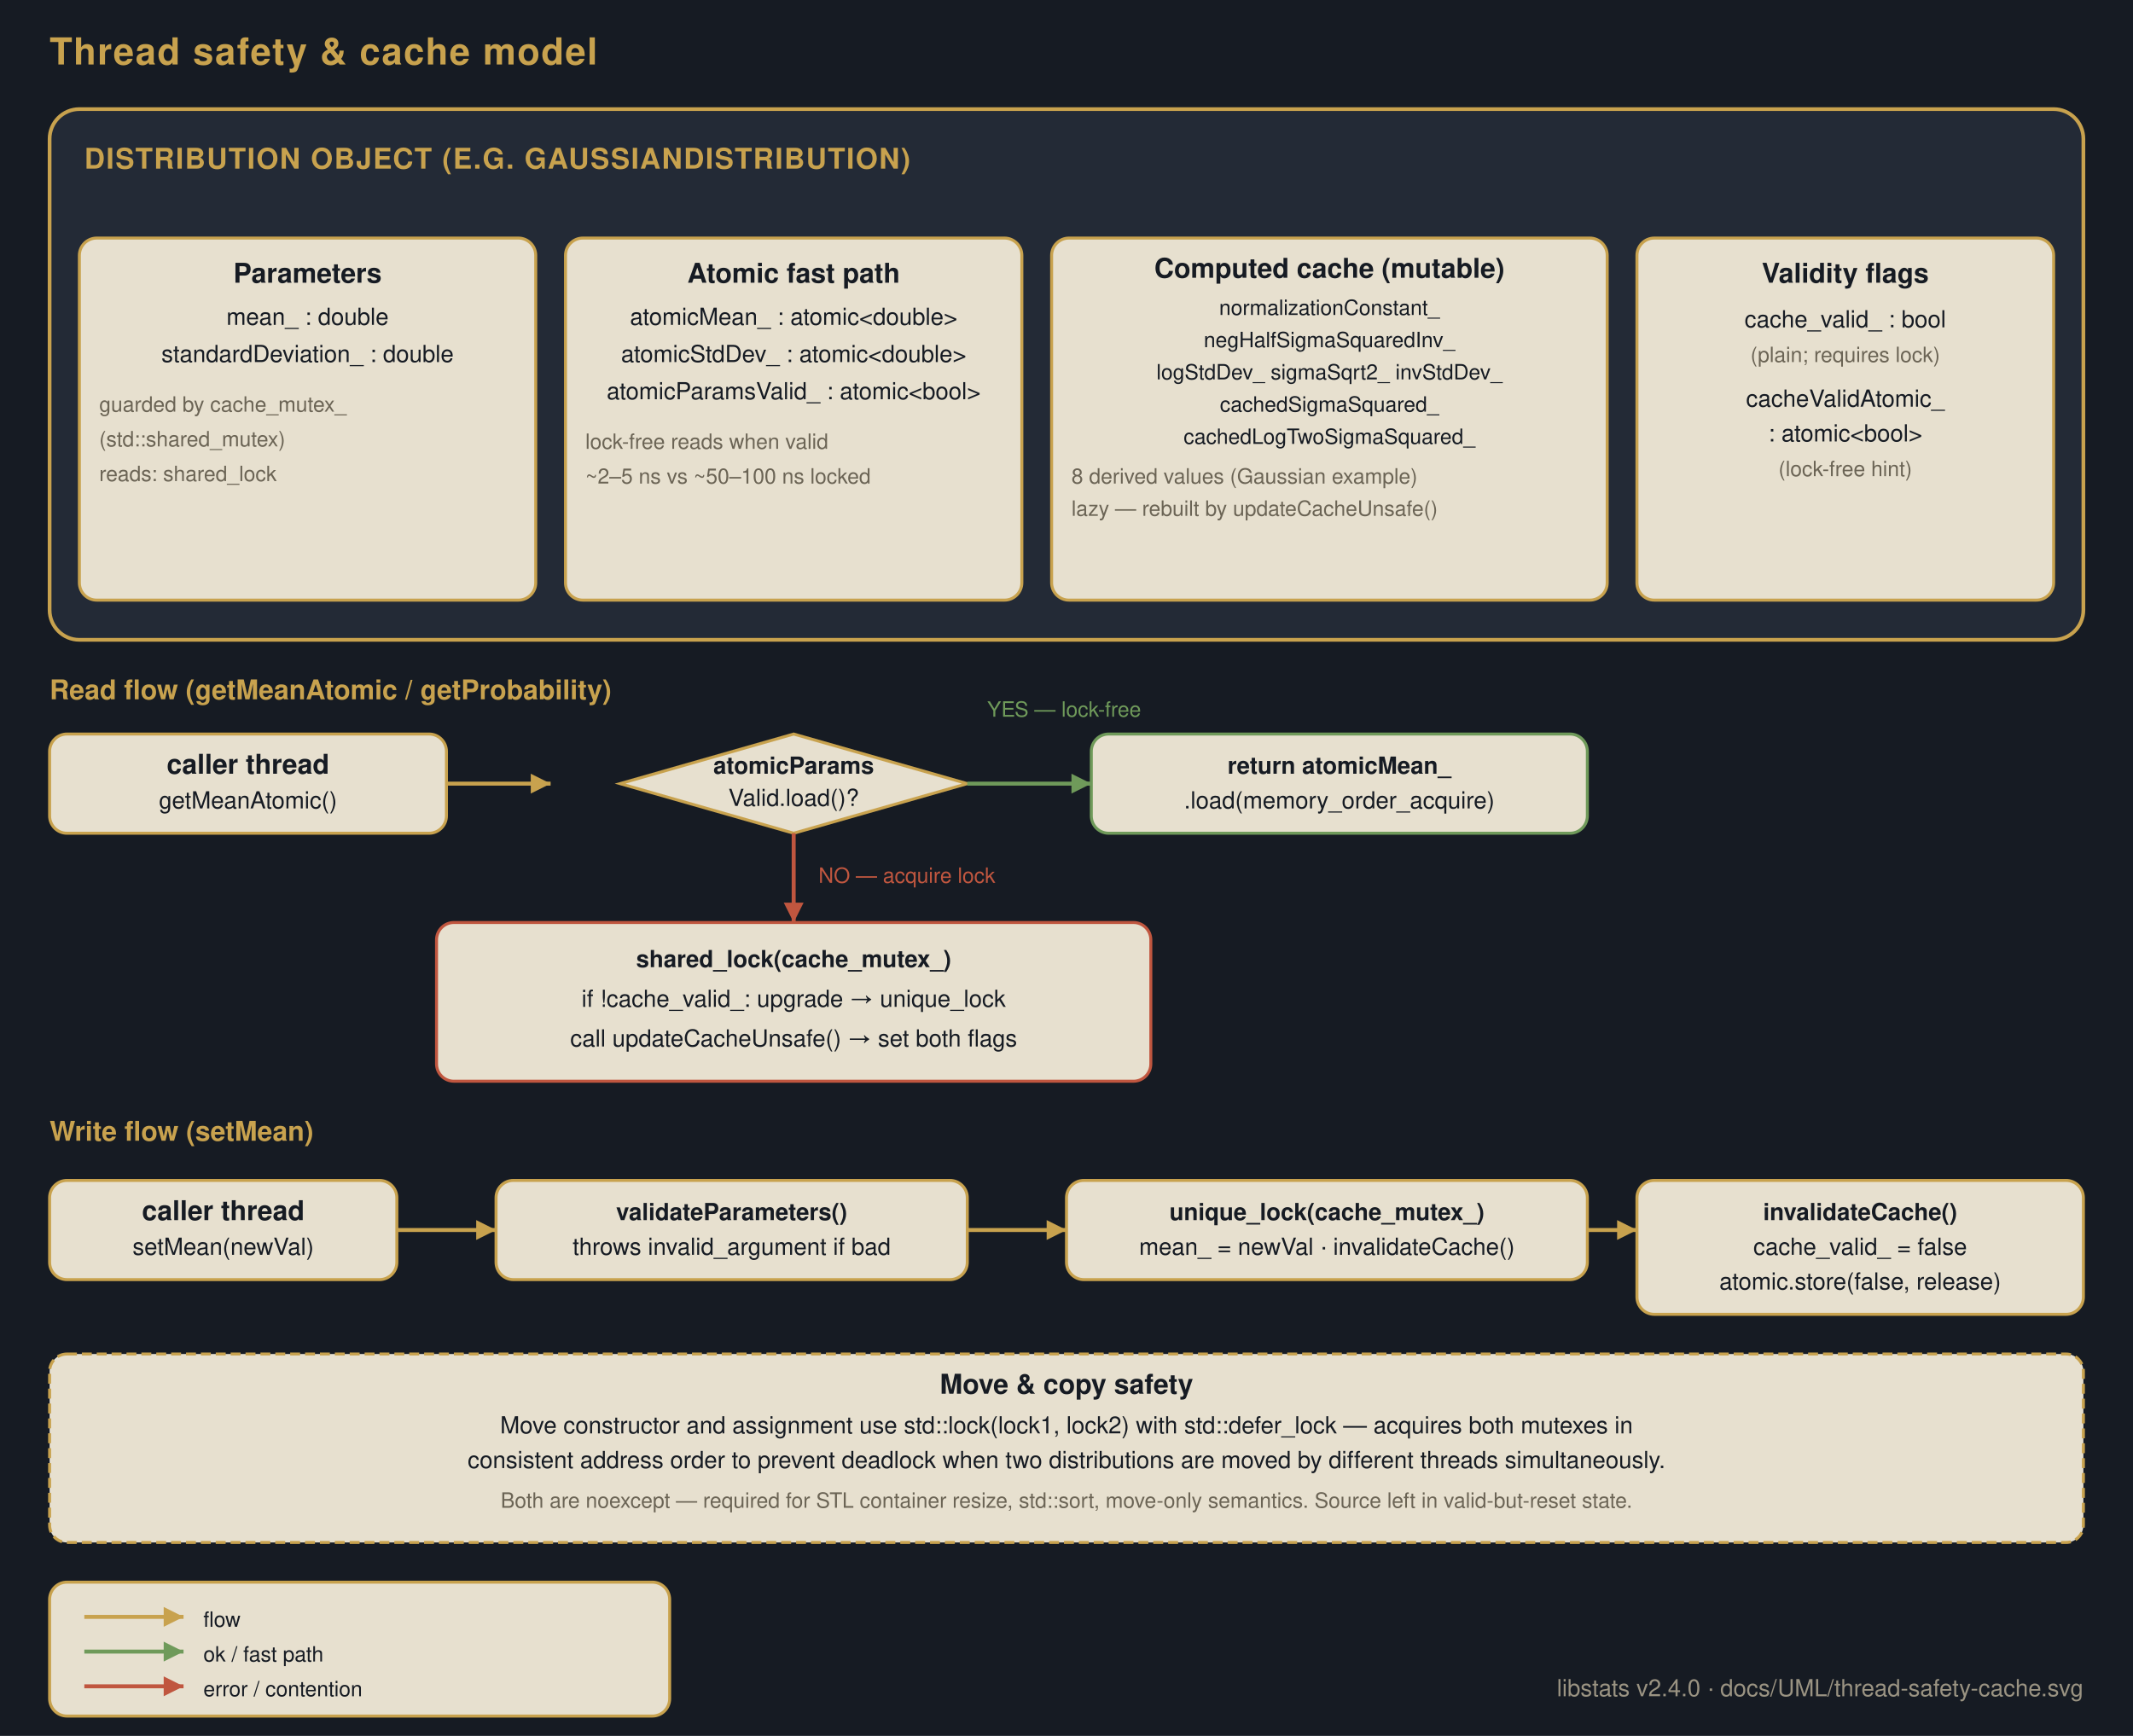
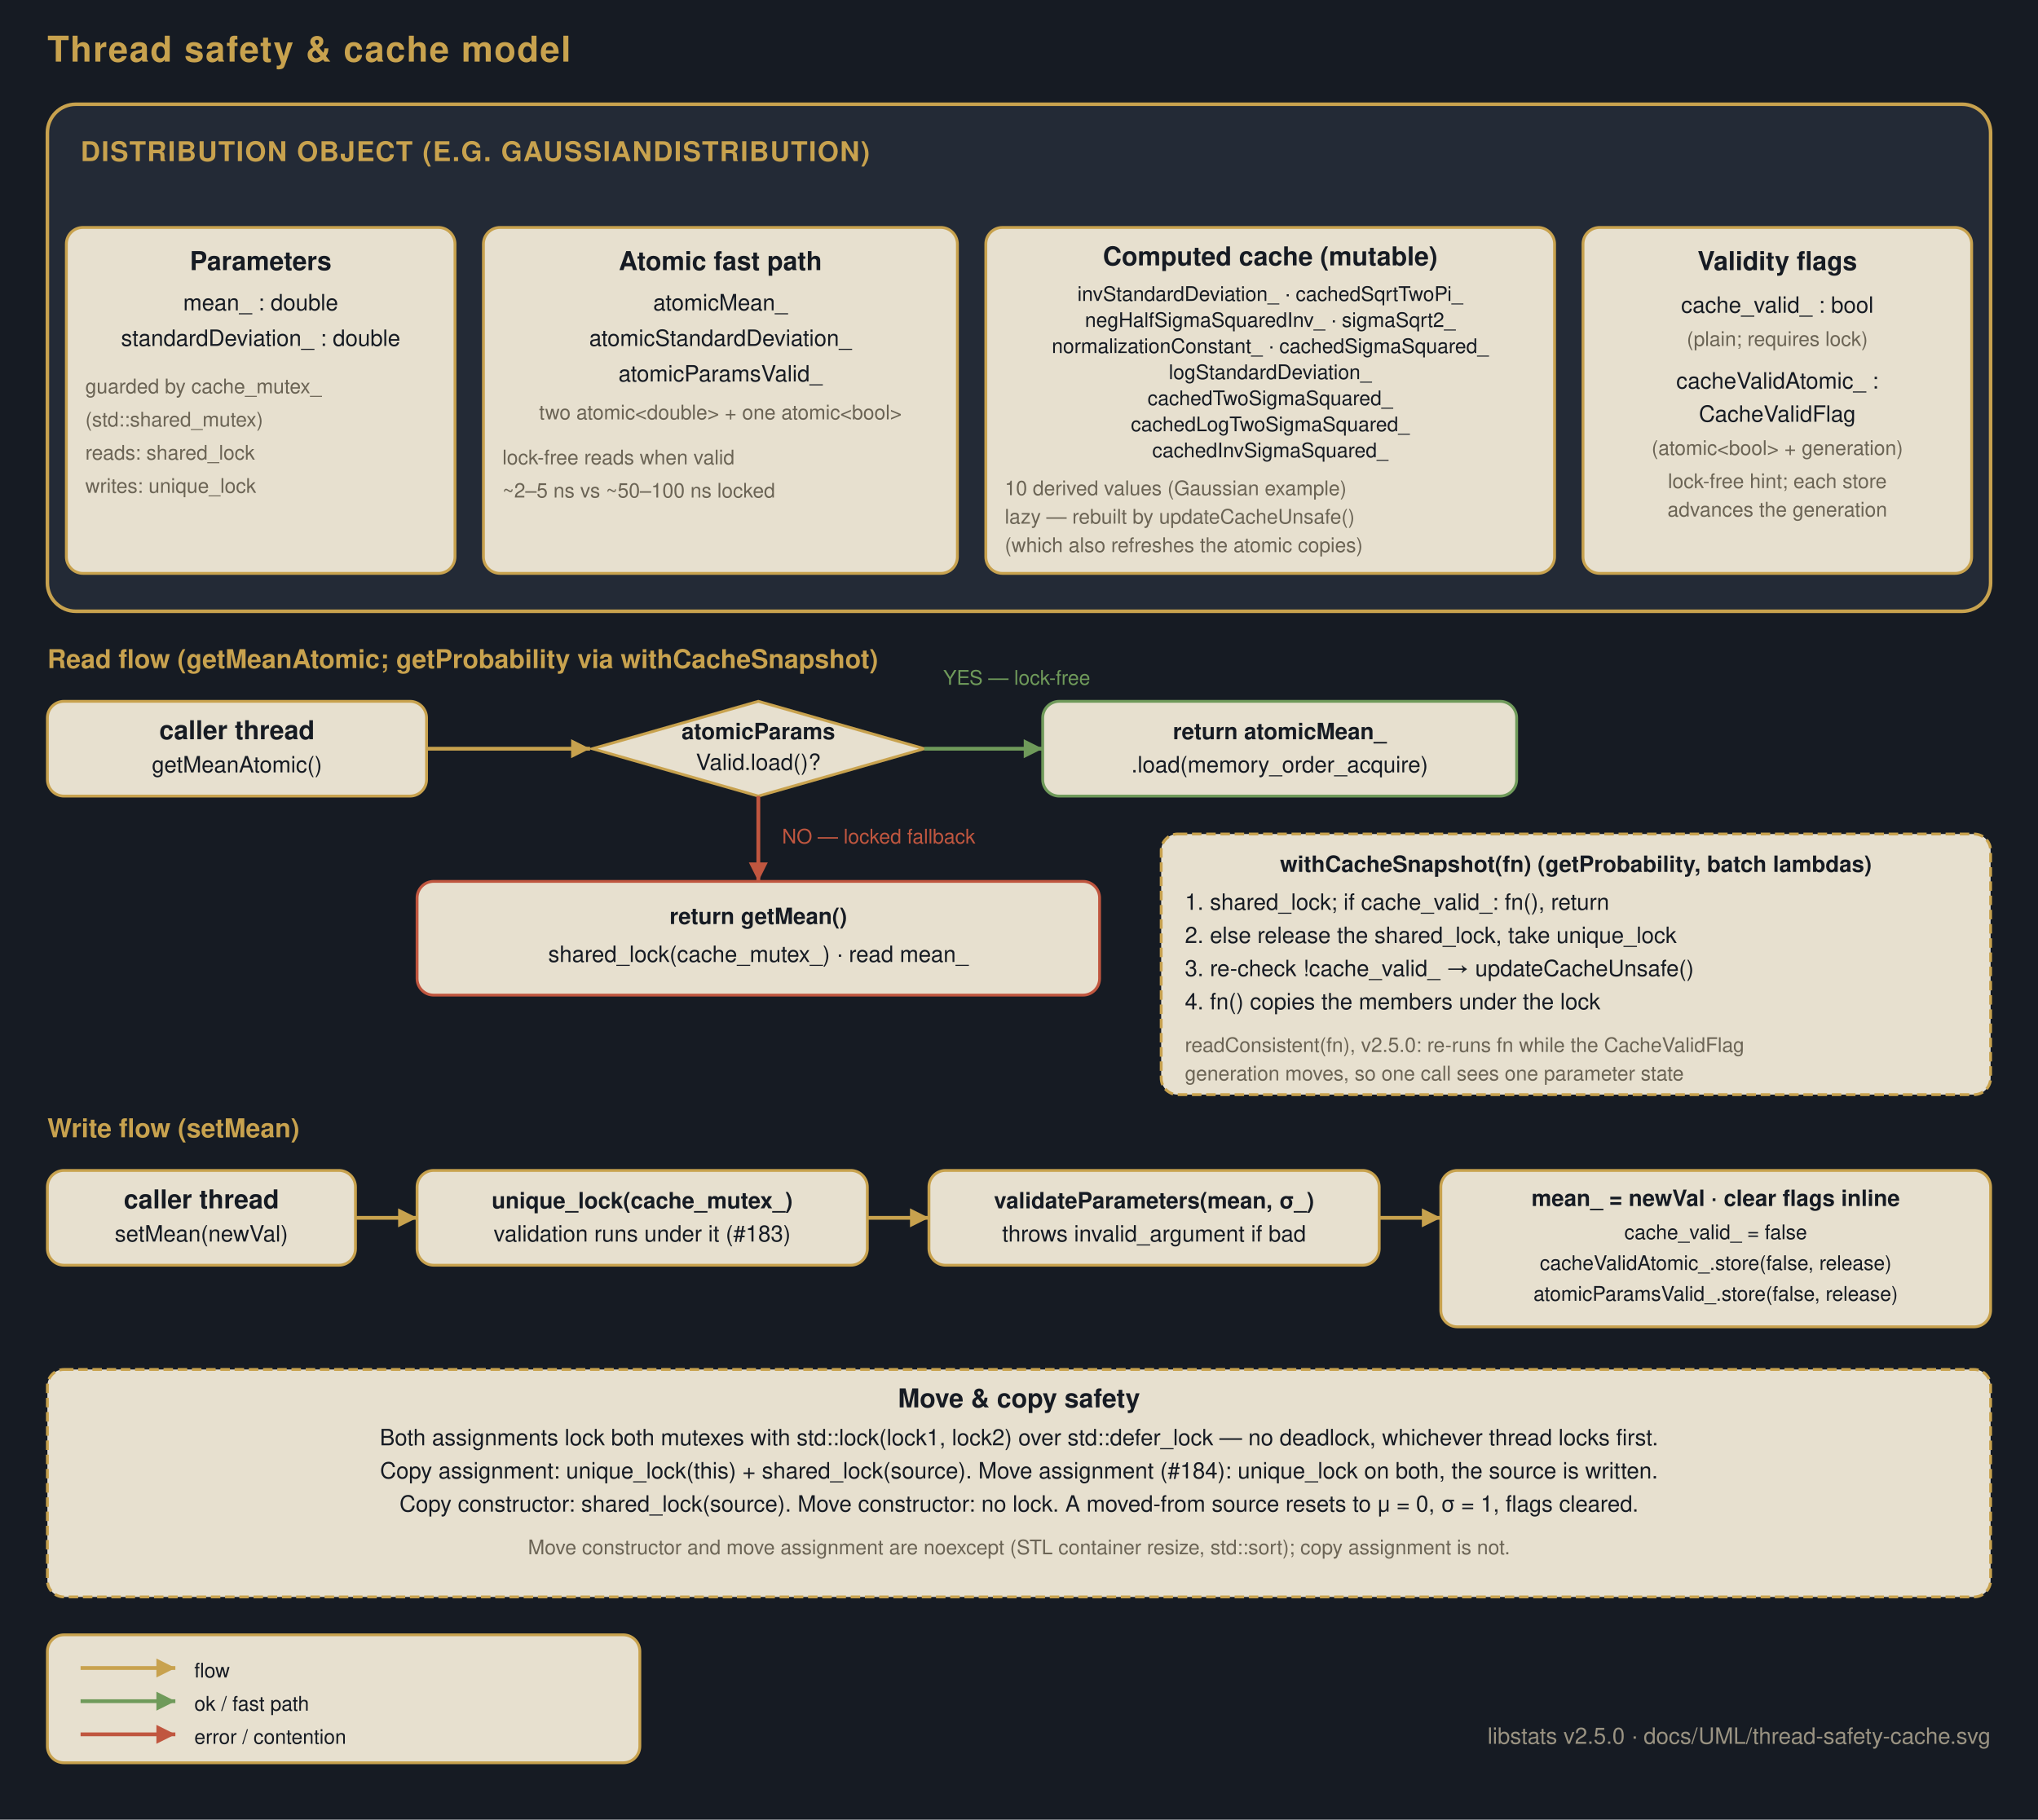
- <svg xmlns="http://www.w3.org/2000/svg" viewBox="0 0 860 700">
+ <svg xmlns="http://www.w3.org/2000/svg" viewBox="0 0 860 768">
  <g font-family="system-ui,-apple-system,Helvetica,Arial,sans-serif">
    <defs>
      <marker id="flow" markerUnits="userSpaceOnUse" markerWidth="8" markerHeight="8" refX="8" refY="4" orient="auto">
        <polygon points="0 0,8 4,0 8" fill="#c8a24e" />
      </marker>
      <marker id="flow-ok" markerUnits="userSpaceOnUse" markerWidth="8" markerHeight="8" refX="8" refY="4" orient="auto">
        <polygon points="0 0,8 4,0 8" fill="#6f9a5a" />
      </marker>
      <marker id="flow-err" markerUnits="userSpaceOnUse" markerWidth="8" markerHeight="8" refX="8" refY="4" orient="auto">
        <polygon points="0 0,8 4,0 8" fill="#c0563f" />
      </marker>
    </defs>
-     <rect x="0" y="0" width="860" height="700" rx="0" fill="#161b23" />
+     <rect x="0" y="0" width="860" height="768" rx="0" fill="#161b23" />
    <text x="20" y="26" font-size="15" font-weight="bold" letter-spacing="0.5" fill="#c8a24e">Thread safety &amp; cache model</text>
    <rect x="20" y="44" width="820" height="214" rx="12" fill="#232a36" stroke="#c8a24e" stroke-width="1.5" />
    <text x="34" y="68" font-size="11.5" font-weight="bold" letter-spacing="0.5" fill="#c8a24e">DISTRIBUTION OBJECT (E.G. GAUSSIANDISTRIBUTION)</text>
-     <rect x="32" y="96" width="184" height="146" rx="7" fill="#e7e0cf" stroke="#c8a24e" stroke-width="1.2" />
-     <text x="124" y="114" text-anchor="middle" font-size="11" font-weight="bold" fill="#161b23">Parameters</text>
-     <text x="124" y="131" text-anchor="middle" font-size="9.5" fill="#161b23">mean_ : double</text>
-     <text x="124" y="146" text-anchor="middle" font-size="9.5" fill="#161b23">standardDeviation_ : double</text>
-     <text x="40" y="166" font-size="8.5" fill="#6b6455">guarded by cache_mutex_</text>
-     <text x="40" y="180" font-size="8.5" fill="#6b6455">(std::shared_mutex)</text>
-     <text x="40" y="194" font-size="8.5" fill="#6b6455">reads: shared_lock</text>
-     <rect x="228" y="96" width="184" height="146" rx="7" fill="#e7e0cf" stroke="#c8a24e" stroke-width="1.2" />
-     <text x="320" y="114" text-anchor="middle" font-size="11" font-weight="bold" fill="#161b23">Atomic fast path</text>
-     <text x="320" y="131" text-anchor="middle" font-size="9.5" fill="#161b23">atomicMean_ : atomic&lt;double&gt;</text>
-     <text x="320" y="146" text-anchor="middle" font-size="9.5" fill="#161b23">atomicStdDev_ : atomic&lt;double&gt;</text>
-     <text x="320" y="161" text-anchor="middle" font-size="9.5" fill="#161b23">atomicParamsValid_ : atomic&lt;bool&gt;</text>
-     <text x="236" y="181" font-size="8.5" fill="#6b6455">lock-free reads when valid</text>
-     <text x="236" y="195" font-size="8.5" fill="#6b6455">~2–5 ns vs ~50–100 ns locked</text>
-     <rect x="424" y="96" width="224" height="146" rx="7" fill="#e7e0cf" stroke="#c8a24e" stroke-width="1.2" />
+     <rect x="28" y="96" width="164" height="146" rx="7" fill="#e7e0cf" stroke="#c8a24e" stroke-width="1.2" />
+     <text x="110" y="114" text-anchor="middle" font-size="11" font-weight="bold" fill="#161b23">Parameters</text>
+     <text x="110" y="131" text-anchor="middle" font-size="9.5" fill="#161b23">mean_ : double</text>
+     <text x="110" y="146" text-anchor="middle" font-size="9.5" fill="#161b23">standardDeviation_ : double</text>
+     <text x="36" y="166" font-size="8.5" fill="#6b6455">guarded by cache_mutex_</text>
+     <text x="36" y="180" font-size="8.5" fill="#6b6455">(std::shared_mutex)</text>
+     <text x="36" y="194" font-size="8.5" fill="#6b6455">reads: shared_lock</text>
+     <text x="36" y="208" font-size="8.5" fill="#6b6455">writes: unique_lock</text>
+     <rect x="204" y="96" width="200" height="146" rx="7" fill="#e7e0cf" stroke="#c8a24e" stroke-width="1.2" />
+     <text x="304" y="114" text-anchor="middle" font-size="11" font-weight="bold" fill="#161b23">Atomic fast path</text>
+     <text x="304" y="131" text-anchor="middle" font-size="9.5" fill="#161b23">atomicMean_</text>
+     <text x="304" y="146" text-anchor="middle" font-size="9.5" fill="#161b23">atomicStandardDeviation_</text>
+     <text x="304" y="161" text-anchor="middle" font-size="9.5" fill="#161b23">atomicParamsValid_</text>
+     <text x="304" y="177" text-anchor="middle" font-size="8.5" fill="#6b6455">two atomic&lt;double&gt; + one atomic&lt;bool&gt;</text>
+     <text x="212" y="196" font-size="8.5" fill="#6b6455">lock-free reads when valid</text>
+     <text x="212" y="210" font-size="8.5" fill="#6b6455">~2–5 ns vs ~50–100 ns locked</text>
+     <rect x="416" y="96" width="240" height="146" rx="7" fill="#e7e0cf" stroke="#c8a24e" stroke-width="1.2" />
    <text x="536" y="112" text-anchor="middle" font-size="11" font-weight="bold" fill="#161b23">Computed cache (mutable)</text>
-     <text x="536" y="127" text-anchor="middle" font-size="8.5" fill="#161b23">normalizationConstant_</text>
-     <text x="536" y="140" text-anchor="middle" font-size="8.5" fill="#161b23">negHalfSigmaSquaredInv_</text>
-     <text x="536" y="153" text-anchor="middle" font-size="8.5" fill="#161b23">logStdDev_ sigmaSqrt2_ invStdDev_</text>
-     <text x="536" y="166" text-anchor="middle" font-size="8.5" fill="#161b23">cachedSigmaSquared_</text>
-     <text x="536" y="179" text-anchor="middle" font-size="8.5" fill="#161b23">cachedLogTwoSigmaSquared_</text>
-     <text x="432" y="195" font-size="8.5" fill="#6b6455">8 derived values (Gaussian example)</text>
-     <text x="432" y="208" font-size="8.5" fill="#6b6455">lazy — rebuilt by updateCacheUnsafe()</text>
-     <rect x="660" y="96" width="168" height="146" rx="7" fill="#e7e0cf" stroke="#c8a24e" stroke-width="1.2" />
-     <text x="744" y="114" text-anchor="middle" font-size="11" font-weight="bold" fill="#161b23">Validity flags</text>
-     <text x="744" y="132" text-anchor="middle" font-size="9.5" fill="#161b23">cache_valid_ : bool</text>
-     <text x="744" y="146" text-anchor="middle" font-size="8.5" fill="#6b6455">(plain; requires lock)</text>
-     <text x="744" y="164" text-anchor="middle" font-size="9.5" fill="#161b23">cacheValidAtomic_</text>
-     <text x="744" y="178" text-anchor="middle" font-size="9.5" fill="#161b23">  : atomic&lt;bool&gt;</text>
-     <text x="744" y="192" text-anchor="middle" font-size="8.5" fill="#6b6455">(lock-free hint)</text>
-     <text x="20" y="282" font-size="11" font-weight="bold" fill="#c8a24e">Read flow (getMeanAtomic / getProbability)</text>
+     <text x="536" y="127" text-anchor="middle" font-size="8.5" fill="#161b23">invStandardDeviation_ · cachedSqrtTwoPi_</text>
+     <text x="536" y="138" text-anchor="middle" font-size="8.5" fill="#161b23">negHalfSigmaSquaredInv_ · sigmaSqrt2_</text>
+     <text x="536" y="149" text-anchor="middle" font-size="8.5" fill="#161b23">normalizationConstant_ · cachedSigmaSquared_</text>
+     <text x="536" y="160" text-anchor="middle" font-size="8.5" fill="#161b23">logStandardDeviation_</text>
+     <text x="536" y="171" text-anchor="middle" font-size="8.5" fill="#161b23">cachedTwoSigmaSquared_</text>
+     <text x="536" y="182" text-anchor="middle" font-size="8.5" fill="#161b23">cachedLogTwoSigmaSquared_</text>
+     <text x="536" y="193" text-anchor="middle" font-size="8.5" fill="#161b23">cachedInvSigmaSquared_</text>
+     <text x="424" y="209" font-size="8.5" fill="#6b6455">10 derived values (Gaussian example)</text>
+     <text x="424" y="221" font-size="8.5" fill="#6b6455">lazy — rebuilt by updateCacheUnsafe()</text>
+     <text x="424" y="233" font-size="8.5" fill="#6b6455">(which also refreshes the atomic copies)</text>
+     <rect x="668" y="96" width="164" height="146" rx="7" fill="#e7e0cf" stroke="#c8a24e" stroke-width="1.2" />
+     <text x="750" y="114" text-anchor="middle" font-size="11" font-weight="bold" fill="#161b23">Validity flags</text>
+     <text x="750" y="132" text-anchor="middle" font-size="9.5" fill="#161b23">cache_valid_ : bool</text>
+     <text x="750" y="146" text-anchor="middle" font-size="8.5" fill="#6b6455">(plain; requires lock)</text>
+     <text x="750" y="164" text-anchor="middle" font-size="9.5" fill="#161b23">cacheValidAtomic_ :</text>
+     <text x="750" y="178" text-anchor="middle" font-size="9.5" fill="#161b23">CacheValidFlag</text>
+     <text x="750" y="192" text-anchor="middle" font-size="8.5" fill="#6b6455">(atomic&lt;bool&gt; + generation)</text>
+     <text x="750" y="206" text-anchor="middle" font-size="8.5" fill="#6b6455">lock-free hint; each store</text>
+     <text x="750" y="218" text-anchor="middle" font-size="8.5" fill="#6b6455">advances the generation</text>
+     <text x="20" y="282" font-size="11" font-weight="bold" fill="#c8a24e">Read flow (getMeanAtomic; getProbability via withCacheSnapshot)</text>
    <rect x="20" y="296" width="160" height="40" rx="7" fill="#e7e0cf" stroke="#c8a24e" stroke-width="1.2" />
    <text x="100" y="312" text-anchor="middle" font-size="11" font-weight="bold" fill="#161b23">caller thread</text>
    <text x="100" y="326" text-anchor="middle" font-size="9.5" fill="#161b23">getMeanAtomic()</text>
-     <line x1="180" y1="316" x2="222" y2="316" stroke="#c8a24e" stroke-width="1.6" marker-end="url(#flow)" />
+     <line x1="180" y1="316" x2="249" y2="316" stroke="#c8a24e" stroke-width="1.6" marker-end="url(#flow)" />
    <polygon points="250,316 320,296 390,316 320,336" fill="#e7e0cf" stroke="#c8a24e" stroke-width="1.2" />
    <text x="320" y="312" text-anchor="middle" font-size="9.5" font-weight="bold" fill="#161b23">atomicParams</text>
    <text x="320" y="325" text-anchor="middle" font-size="9.5" fill="#161b23">Valid.load()?</text>
    <text x="398" y="289" font-size="8.5" fill="#6f9a5a">YES — lock-free</text>
    <line x1="390" y1="316" x2="440" y2="316" stroke="#6f9a5a" stroke-width="1.6" marker-end="url(#flow-ok)" />
    <rect x="440" y="296" width="200" height="40" rx="7" fill="#e7e0cf" stroke="#6f9a5a" stroke-width="1.2" />
    <text x="540" y="312" text-anchor="middle" font-size="9.5" font-weight="bold" fill="#161b23">return atomicMean_</text>
    <text x="540" y="326" text-anchor="middle" font-size="9.5" fill="#161b23">.load(memory_order_acquire)</text>
-     <text x="330" y="356" font-size="8.5" fill="#c0563f">NO — acquire lock</text>
+     <text x="330" y="356" font-size="8.5" fill="#c0563f">NO — locked fallback</text>
    <line x1="320" y1="336" x2="320" y2="372" stroke="#c0563f" stroke-width="1.6" marker-end="url(#flow-err)" />
-     <rect x="176" y="372" width="288" height="64" rx="7" fill="#e7e0cf" stroke="#c0563f" stroke-width="1.2" />
-     <text x="320" y="390" text-anchor="middle" font-size="9.5" font-weight="bold" fill="#161b23">shared_lock(cache_mutex_)</text>
-     <text x="320" y="406" text-anchor="middle" font-size="9.5" fill="#161b23">if !cache_valid_: upgrade → unique_lock</text>
-     <text x="320" y="422" text-anchor="middle" font-size="9.5" fill="#161b23">call updateCacheUnsafe() → set both flags</text>
-     <text x="20" y="460" font-size="11" font-weight="bold" fill="#c8a24e">Write flow (setMean)</text>
-     <rect x="20" y="476" width="140" height="40" rx="7" fill="#e7e0cf" stroke="#c8a24e" stroke-width="1.2" />
-     <text x="90" y="492" text-anchor="middle" font-size="11" font-weight="bold" fill="#161b23">caller thread</text>
-     <text x="90" y="506" text-anchor="middle" font-size="9.5" fill="#161b23">setMean(newVal)</text>
-     <line x1="160" y1="496" x2="200" y2="496" stroke="#c8a24e" stroke-width="1.6" marker-end="url(#flow)" />
-     <rect x="200" y="476" width="190" height="40" rx="7" fill="#e7e0cf" stroke="#c8a24e" stroke-width="1.2" />
-     <text x="295" y="492" text-anchor="middle" font-size="9.5" font-weight="bold" fill="#161b23">validateParameters()</text>
-     <text x="295" y="506" text-anchor="middle" font-size="9.5" fill="#161b23">throws invalid_argument if bad</text>
-     <line x1="390" y1="496" x2="430" y2="496" stroke="#c8a24e" stroke-width="1.6" marker-end="url(#flow)" />
-     <rect x="430" y="476" width="210" height="40" rx="7" fill="#e7e0cf" stroke="#c8a24e" stroke-width="1.2" />
-     <text x="535" y="492" text-anchor="middle" font-size="9.5" font-weight="bold" fill="#161b23">unique_lock(cache_mutex_)</text>
-     <text x="535" y="506" text-anchor="middle" font-size="9.5" fill="#161b23">mean_ = newVal · invalidateCache()</text>
-     <line x1="640" y1="496" x2="660" y2="496" stroke="#c8a24e" stroke-width="1.6" marker-end="url(#flow)" />
-     <rect x="660" y="476" width="180" height="54" rx="7" fill="#e7e0cf" stroke="#c8a24e" stroke-width="1.2" />
-     <text x="750" y="492" text-anchor="middle" font-size="9.5" font-weight="bold" fill="#161b23">invalidateCache()</text>
-     <text x="750" y="506" text-anchor="middle" font-size="9.5" fill="#161b23">cache_valid_ = false</text>
-     <text x="750" y="520" text-anchor="middle" font-size="9.5" fill="#161b23">atomic.store(false, release)</text>
-     <rect x="20" y="546" width="820" height="76" rx="7" fill="#e7e0cf" stroke="#c8a24e" stroke-width="1.2" stroke-dasharray="4 2" />
-     <text x="430" y="562" text-anchor="middle" font-size="11" font-weight="bold" fill="#161b23">Move &amp; copy safety</text>
-     <text x="430" y="578" text-anchor="middle" font-size="9.5" fill="#161b23">Move constructor and assignment use std::lock(lock1, lock2) with std::defer_lock — acquires both mutexes in</text>
-     <text x="430" y="592" text-anchor="middle" font-size="9.5" fill="#161b23">consistent address order to prevent deadlock when two distributions are moved by different threads simultaneously.</text>
-     <text x="430" y="608" text-anchor="middle" font-size="8.5" fill="#6b6455">Both are noexcept — required for STL container resize, std::sort, move-only semantics. Source left in valid-but-reset state.</text>
-     <rect x="20" y="638" width="250" height="54" rx="7" fill="#e7e0cf" stroke="#c8a24e" stroke-width="1.2" />
-     <line x1="34" y1="652" x2="74" y2="652" stroke="#c8a24e" stroke-width="1.6" marker-end="url(#flow)" />
-     <text x="82" y="656" font-size="8.5" fill="#161b23">flow</text>
-     <line x1="34" y1="666" x2="74" y2="666" stroke="#6f9a5a" stroke-width="1.6" marker-end="url(#flow-ok)" />
-     <text x="82" y="670" font-size="8.5" fill="#161b23">ok / fast path</text>
-     <line x1="34" y1="680" x2="74" y2="680" stroke="#c0563f" stroke-width="1.6" marker-end="url(#flow-err)" />
-     <text x="82" y="684" font-size="8.5" fill="#161b23">error / contention</text>
-     <text x="840" y="684" text-anchor="end" font-size="9.5" fill="#9a9382">libstats v2.4.0  ·  docs/UML/thread-safety-cache.svg</text>
+     <rect x="176" y="372" width="288" height="48" rx="7" fill="#e7e0cf" stroke="#c0563f" stroke-width="1.2" />
+     <text x="320" y="390" text-anchor="middle" font-size="9.5" font-weight="bold" fill="#161b23">return getMean()</text>
+     <text x="320" y="406" text-anchor="middle" font-size="9.5" fill="#161b23">shared_lock(cache_mutex_) · read mean_</text>
+     <rect x="490" y="352" width="350" height="110" rx="7" fill="#e7e0cf" stroke="#c8a24e" stroke-width="1.2" stroke-dasharray="4 2" />
+     <text x="665" y="368" text-anchor="middle" font-size="9.5" font-weight="bold" fill="#161b23">withCacheSnapshot(fn)  (getProbability, batch lambdas)</text>
+     <text x="500" y="384" font-size="9.5" fill="#161b23">1. shared_lock; if cache_valid_: fn(), return</text>
+     <text x="500" y="398" font-size="9.5" fill="#161b23">2. else release the shared_lock, take unique_lock</text>
+     <text x="500" y="412" font-size="9.5" fill="#161b23">3. re-check !cache_valid_ → updateCacheUnsafe()</text>
+     <text x="500" y="426" font-size="9.5" fill="#161b23">4. fn() copies the members under the lock</text>
+     <text x="500" y="444" font-size="8.5" fill="#6b6455">readConsistent(fn), v2.5.0: re-runs fn while the CacheValidFlag</text>
+     <text x="500" y="456" font-size="8.5" fill="#6b6455">generation moves, so one call sees one parameter state</text>
+     <text x="20" y="480" font-size="11" font-weight="bold" fill="#c8a24e">Write flow (setMean)</text>
+     <rect x="20" y="494" width="130" height="40" rx="7" fill="#e7e0cf" stroke="#c8a24e" stroke-width="1.2" />
+     <text x="85" y="510" text-anchor="middle" font-size="11" font-weight="bold" fill="#161b23">caller thread</text>
+     <text x="85" y="524" text-anchor="middle" font-size="9.5" fill="#161b23">setMean(newVal)</text>
+     <line x1="150" y1="514" x2="176" y2="514" stroke="#c8a24e" stroke-width="1.6" marker-end="url(#flow)" />
+     <rect x="176" y="494" width="190" height="40" rx="7" fill="#e7e0cf" stroke="#c8a24e" stroke-width="1.2" />
+     <text x="271" y="510" text-anchor="middle" font-size="9.5" font-weight="bold" fill="#161b23">unique_lock(cache_mutex_)</text>
+     <text x="271" y="524" text-anchor="middle" font-size="9.5" fill="#161b23">validation runs under it (#183)</text>
+     <line x1="366" y1="514" x2="392" y2="514" stroke="#c8a24e" stroke-width="1.6" marker-end="url(#flow)" />
+     <rect x="392" y="494" width="190" height="40" rx="7" fill="#e7e0cf" stroke="#c8a24e" stroke-width="1.2" />
+     <text x="487" y="510" text-anchor="middle" font-size="9.5" font-weight="bold" fill="#161b23">validateParameters(mean, σ_)</text>
+     <text x="487" y="524" text-anchor="middle" font-size="9.5" fill="#161b23">throws invalid_argument if bad</text>
+     <line x1="582" y1="514" x2="608" y2="514" stroke="#c8a24e" stroke-width="1.6" marker-end="url(#flow)" />
+     <rect x="608" y="494" width="232" height="66" rx="7" fill="#e7e0cf" stroke="#c8a24e" stroke-width="1.2" />
+     <text x="724" y="509" text-anchor="middle" font-size="9.5" font-weight="bold" fill="#161b23">mean_ = newVal · clear flags inline</text>
+     <text x="724" y="523" text-anchor="middle" font-size="8.5" fill="#161b23">cache_valid_ = false</text>
+     <text x="724" y="536" text-anchor="middle" font-size="8.5" fill="#161b23">cacheValidAtomic_.store(false, release)</text>
+     <text x="724" y="549" text-anchor="middle" font-size="8.5" fill="#161b23">atomicParamsValid_.store(false, release)</text>
+     <rect x="20" y="578" width="820" height="96" rx="7" fill="#e7e0cf" stroke="#c8a24e" stroke-width="1.2" stroke-dasharray="4 2" />
+     <text x="430" y="594" text-anchor="middle" font-size="11" font-weight="bold" fill="#161b23">Move &amp; copy safety</text>
+     <text x="430" y="610" text-anchor="middle" font-size="9.5" fill="#161b23">Both assignments lock both mutexes with std::lock(lock1, lock2) over std::defer_lock — no deadlock, whichever thread locks first.</text>
+     <text x="430" y="624" text-anchor="middle" font-size="9.5" fill="#161b23">Copy assignment: unique_lock(this) + shared_lock(source).  Move assignment (#184): unique_lock on both, the source is written.</text>
+     <text x="430" y="638" text-anchor="middle" font-size="9.5" fill="#161b23">Copy constructor: shared_lock(source).  Move constructor: no lock.  A moved-from source resets to μ = 0, σ = 1, flags cleared.</text>
+     <text x="430" y="656" text-anchor="middle" font-size="8.5" fill="#6b6455">Move constructor and move assignment are noexcept (STL container resize, std::sort); copy assignment is not.</text>
+     <rect x="20" y="690" width="250" height="54" rx="7" fill="#e7e0cf" stroke="#c8a24e" stroke-width="1.2" />
+     <line x1="34" y1="704" x2="74" y2="704" stroke="#c8a24e" stroke-width="1.6" marker-end="url(#flow)" />
+     <text x="82" y="708" font-size="8.5" fill="#161b23">flow</text>
+     <line x1="34" y1="718" x2="74" y2="718" stroke="#6f9a5a" stroke-width="1.6" marker-end="url(#flow-ok)" />
+     <text x="82" y="722" font-size="8.5" fill="#161b23">ok / fast path</text>
+     <line x1="34" y1="732" x2="74" y2="732" stroke="#c0563f" stroke-width="1.6" marker-end="url(#flow-err)" />
+     <text x="82" y="736" font-size="8.5" fill="#161b23">error / contention</text>
+     <text x="840" y="736" text-anchor="end" font-size="9.5" fill="#9a9382">libstats v2.5.0  ·  docs/UML/thread-safety-cache.svg</text>
  </g>
</svg>
